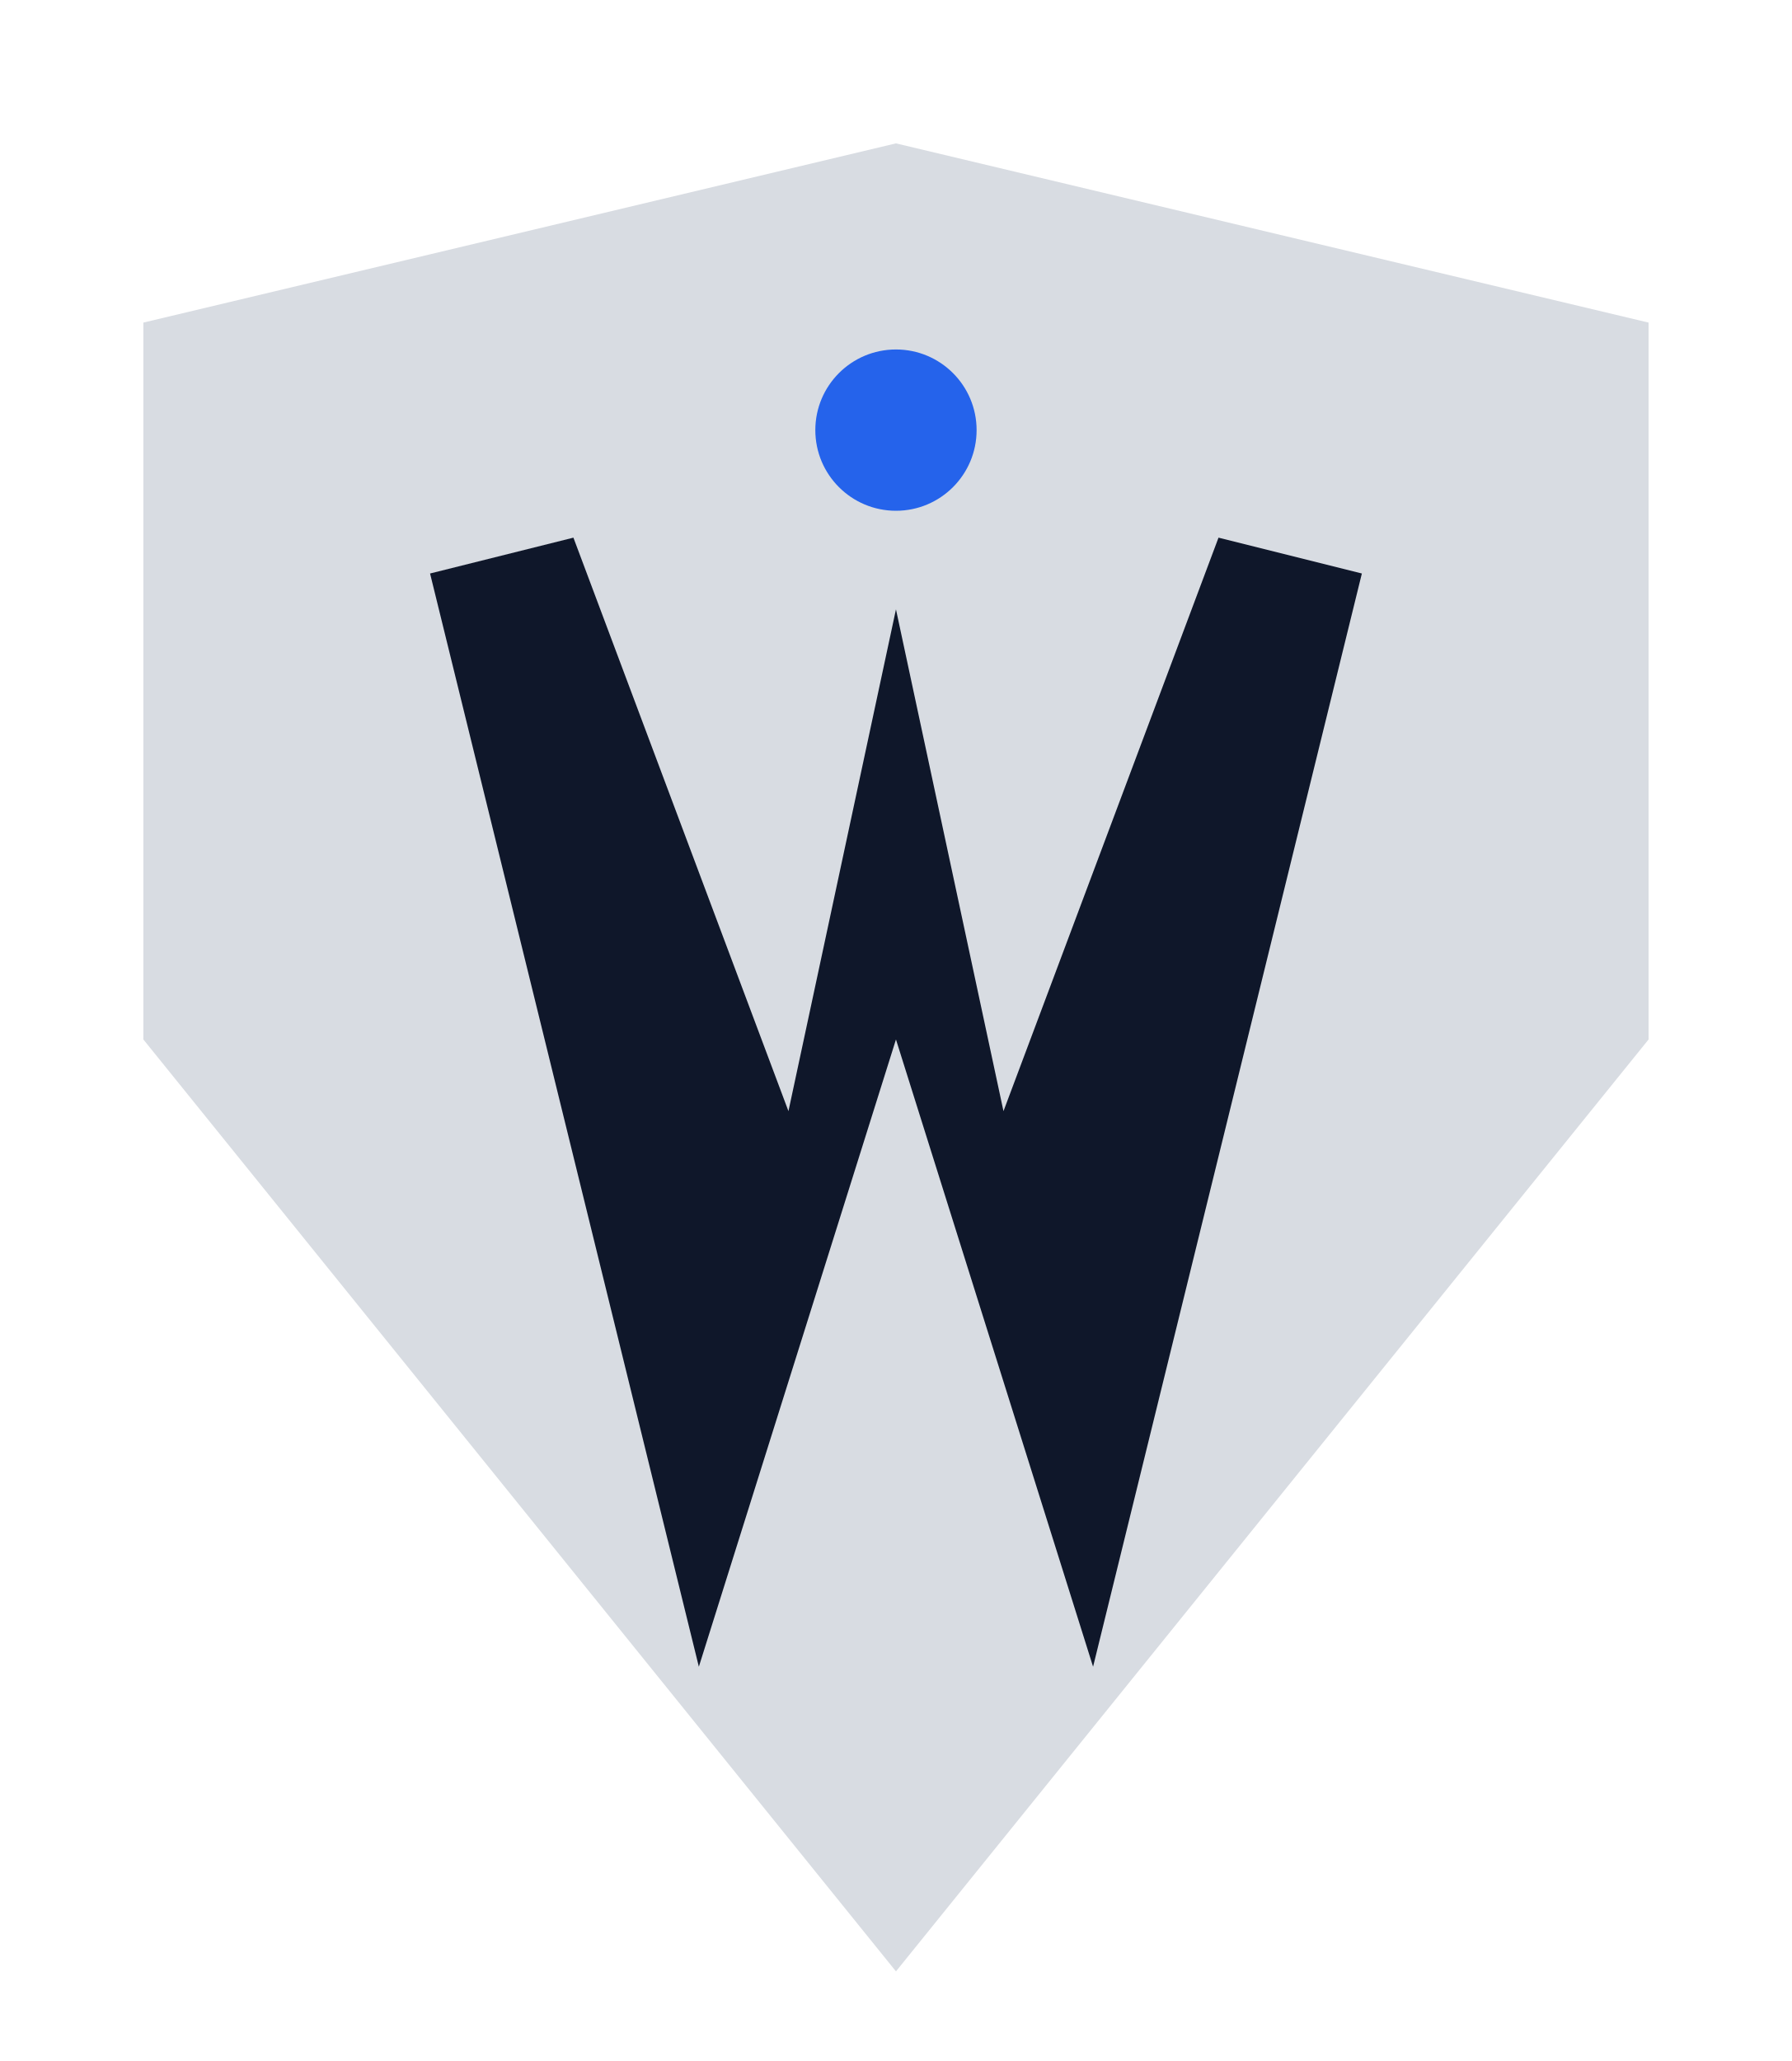
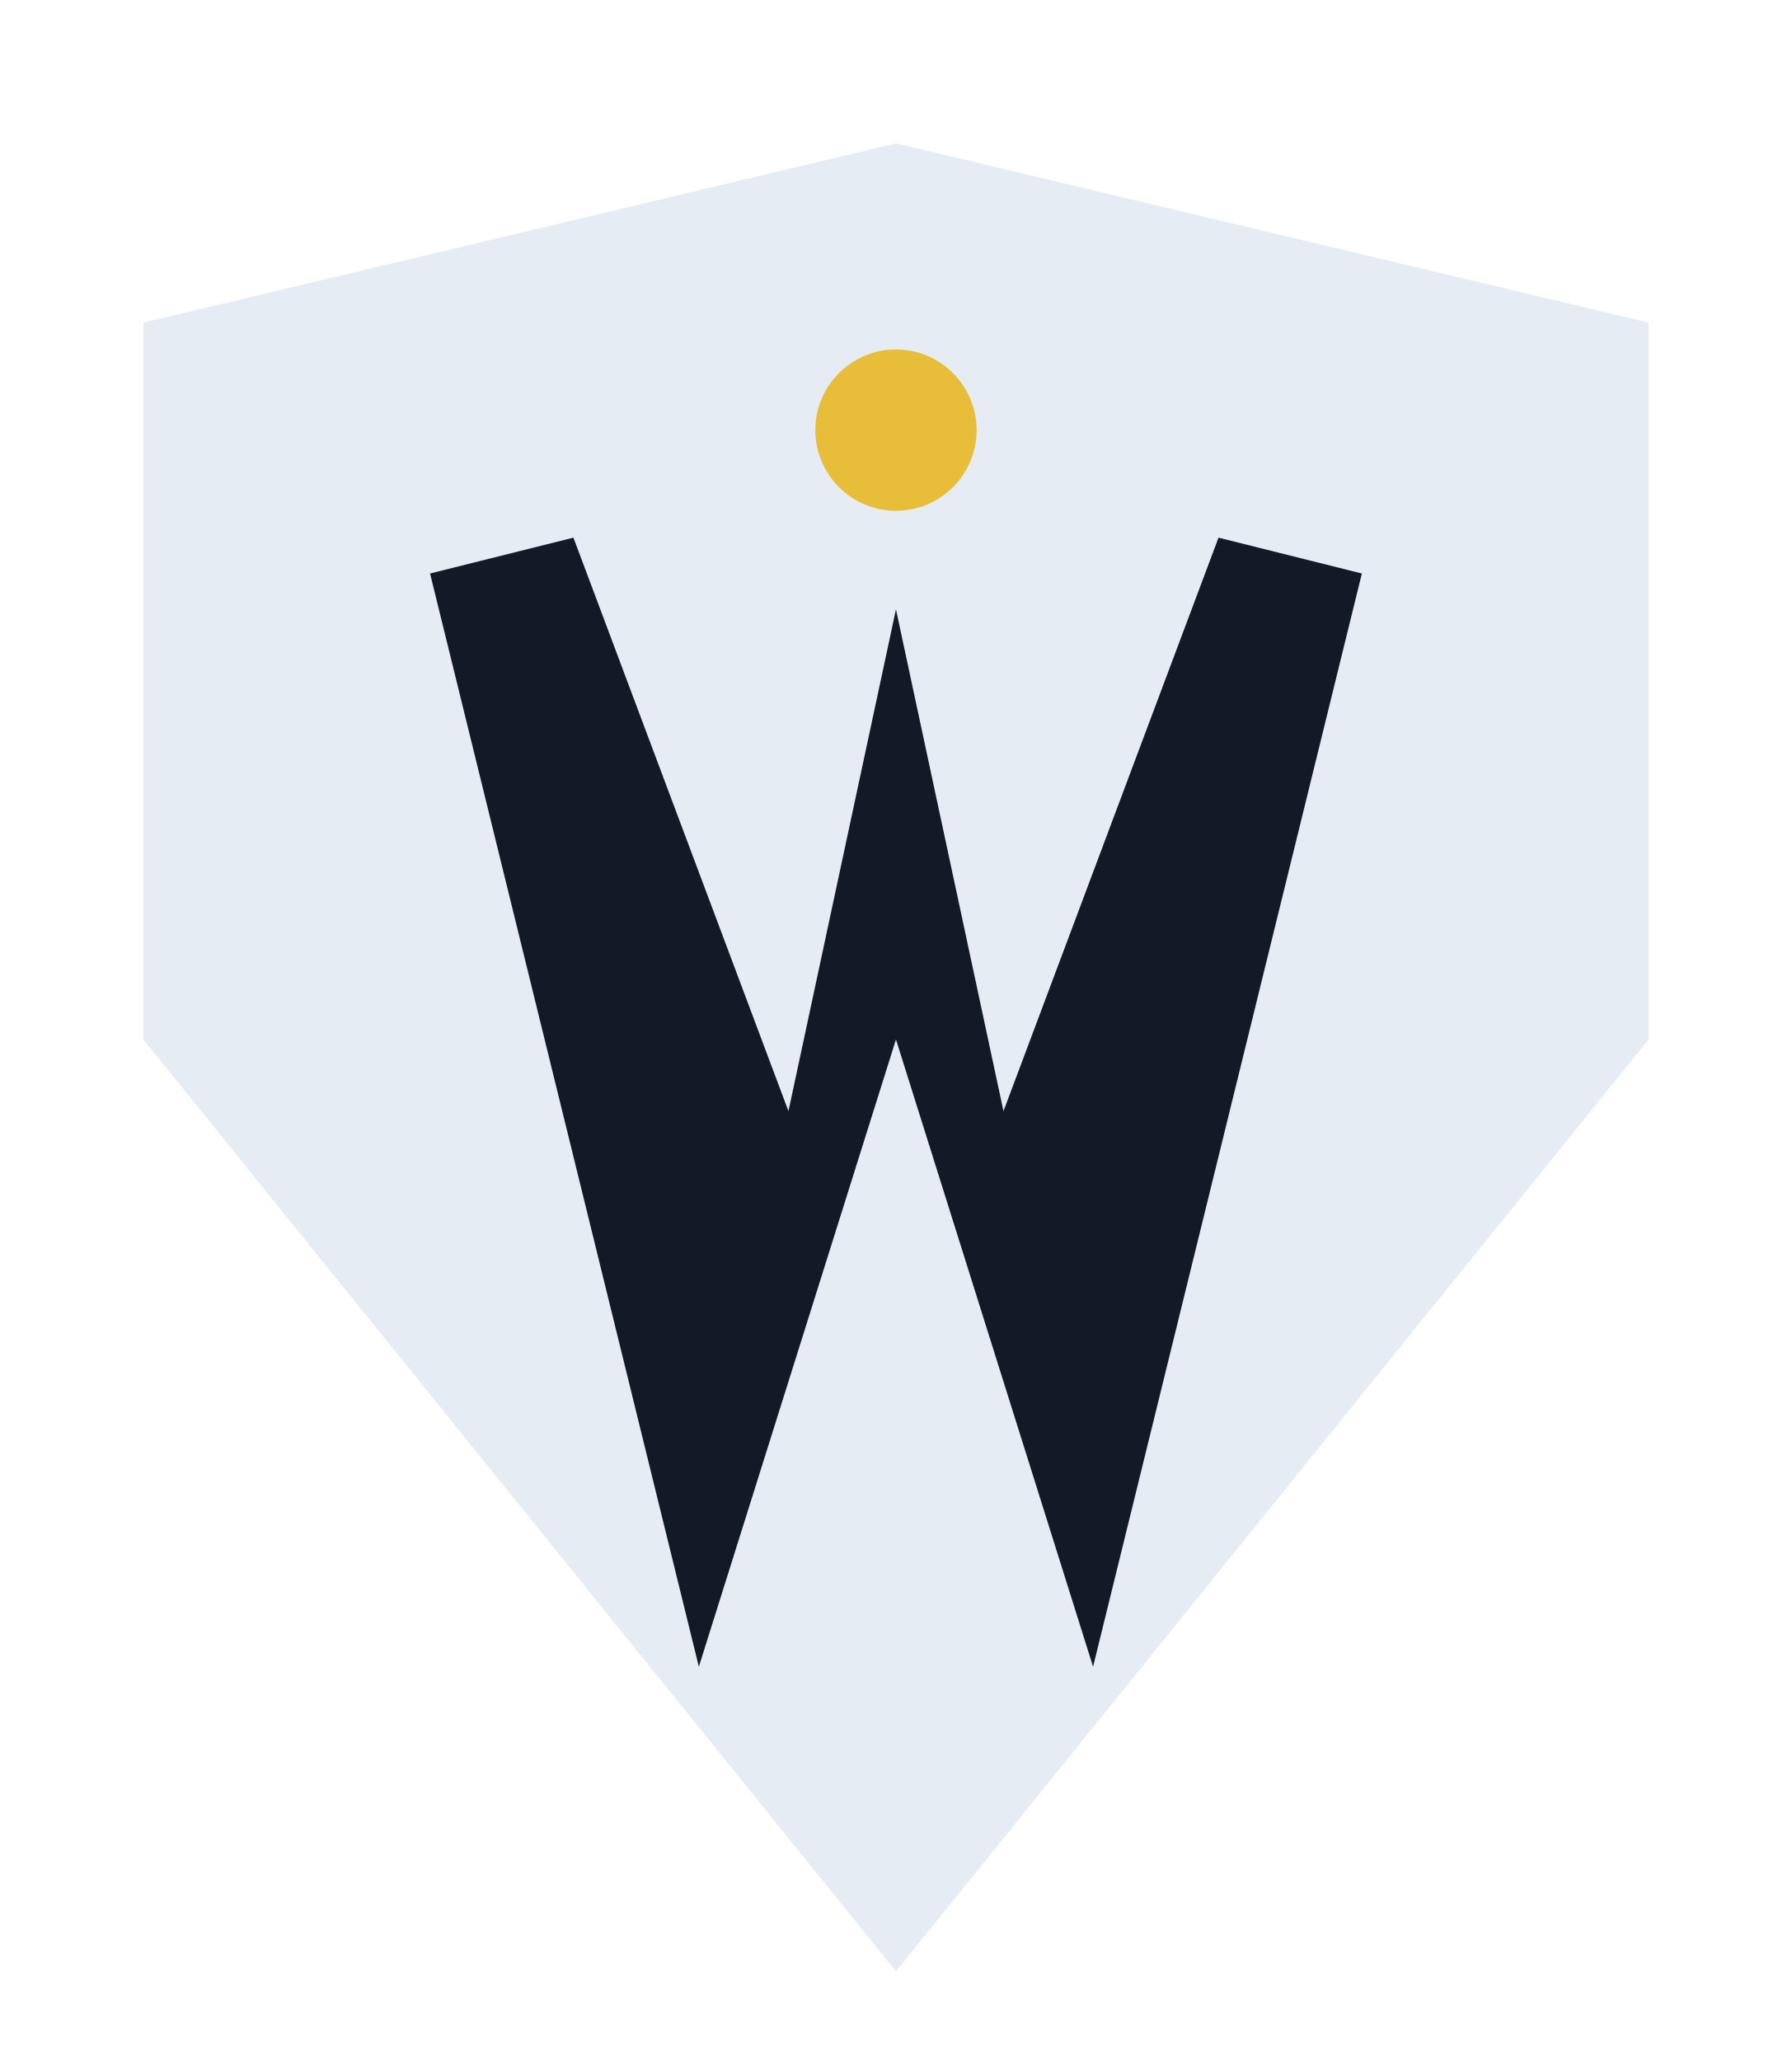
<svg xmlns="http://www.w3.org/2000/svg" viewBox="0 0 100 115" width="100" height="115" fill="none" role="img" aria-label="WDIII Tech Vault Emblem (Dark Theme)">
-   <path d="M 50 8 L 92 18 L 92 58 L 50 110 L 8 58 L 8 18 Z" fill="#d8dce2" />
-   <circle cx="50" cy="24" r="4.5" fill="#2563eb" />
-   <path d="M 24 32 L 32 30 L 44 62 L 50 34 L 56 62 L 68 30 L 76 32 L 61 93 L 50 58 L 39 93 Z" fill="#0f172a" />
+   <path d="M 50 8 L 92 18 L 92 58 L 50 110 L 8 58 L 8 18 Z" fill="#E6ECF3" />
+   <circle cx="50" cy="24" r="4.5" fill="#E8BD3A" />
+   <path d="M 24 32 L 32 30 L 44 62 L 50 34 L 56 62 L 68 30 L 76 32 L 61 93 L 50 58 L 39 93 Z" fill="#121A26" />
</svg>
